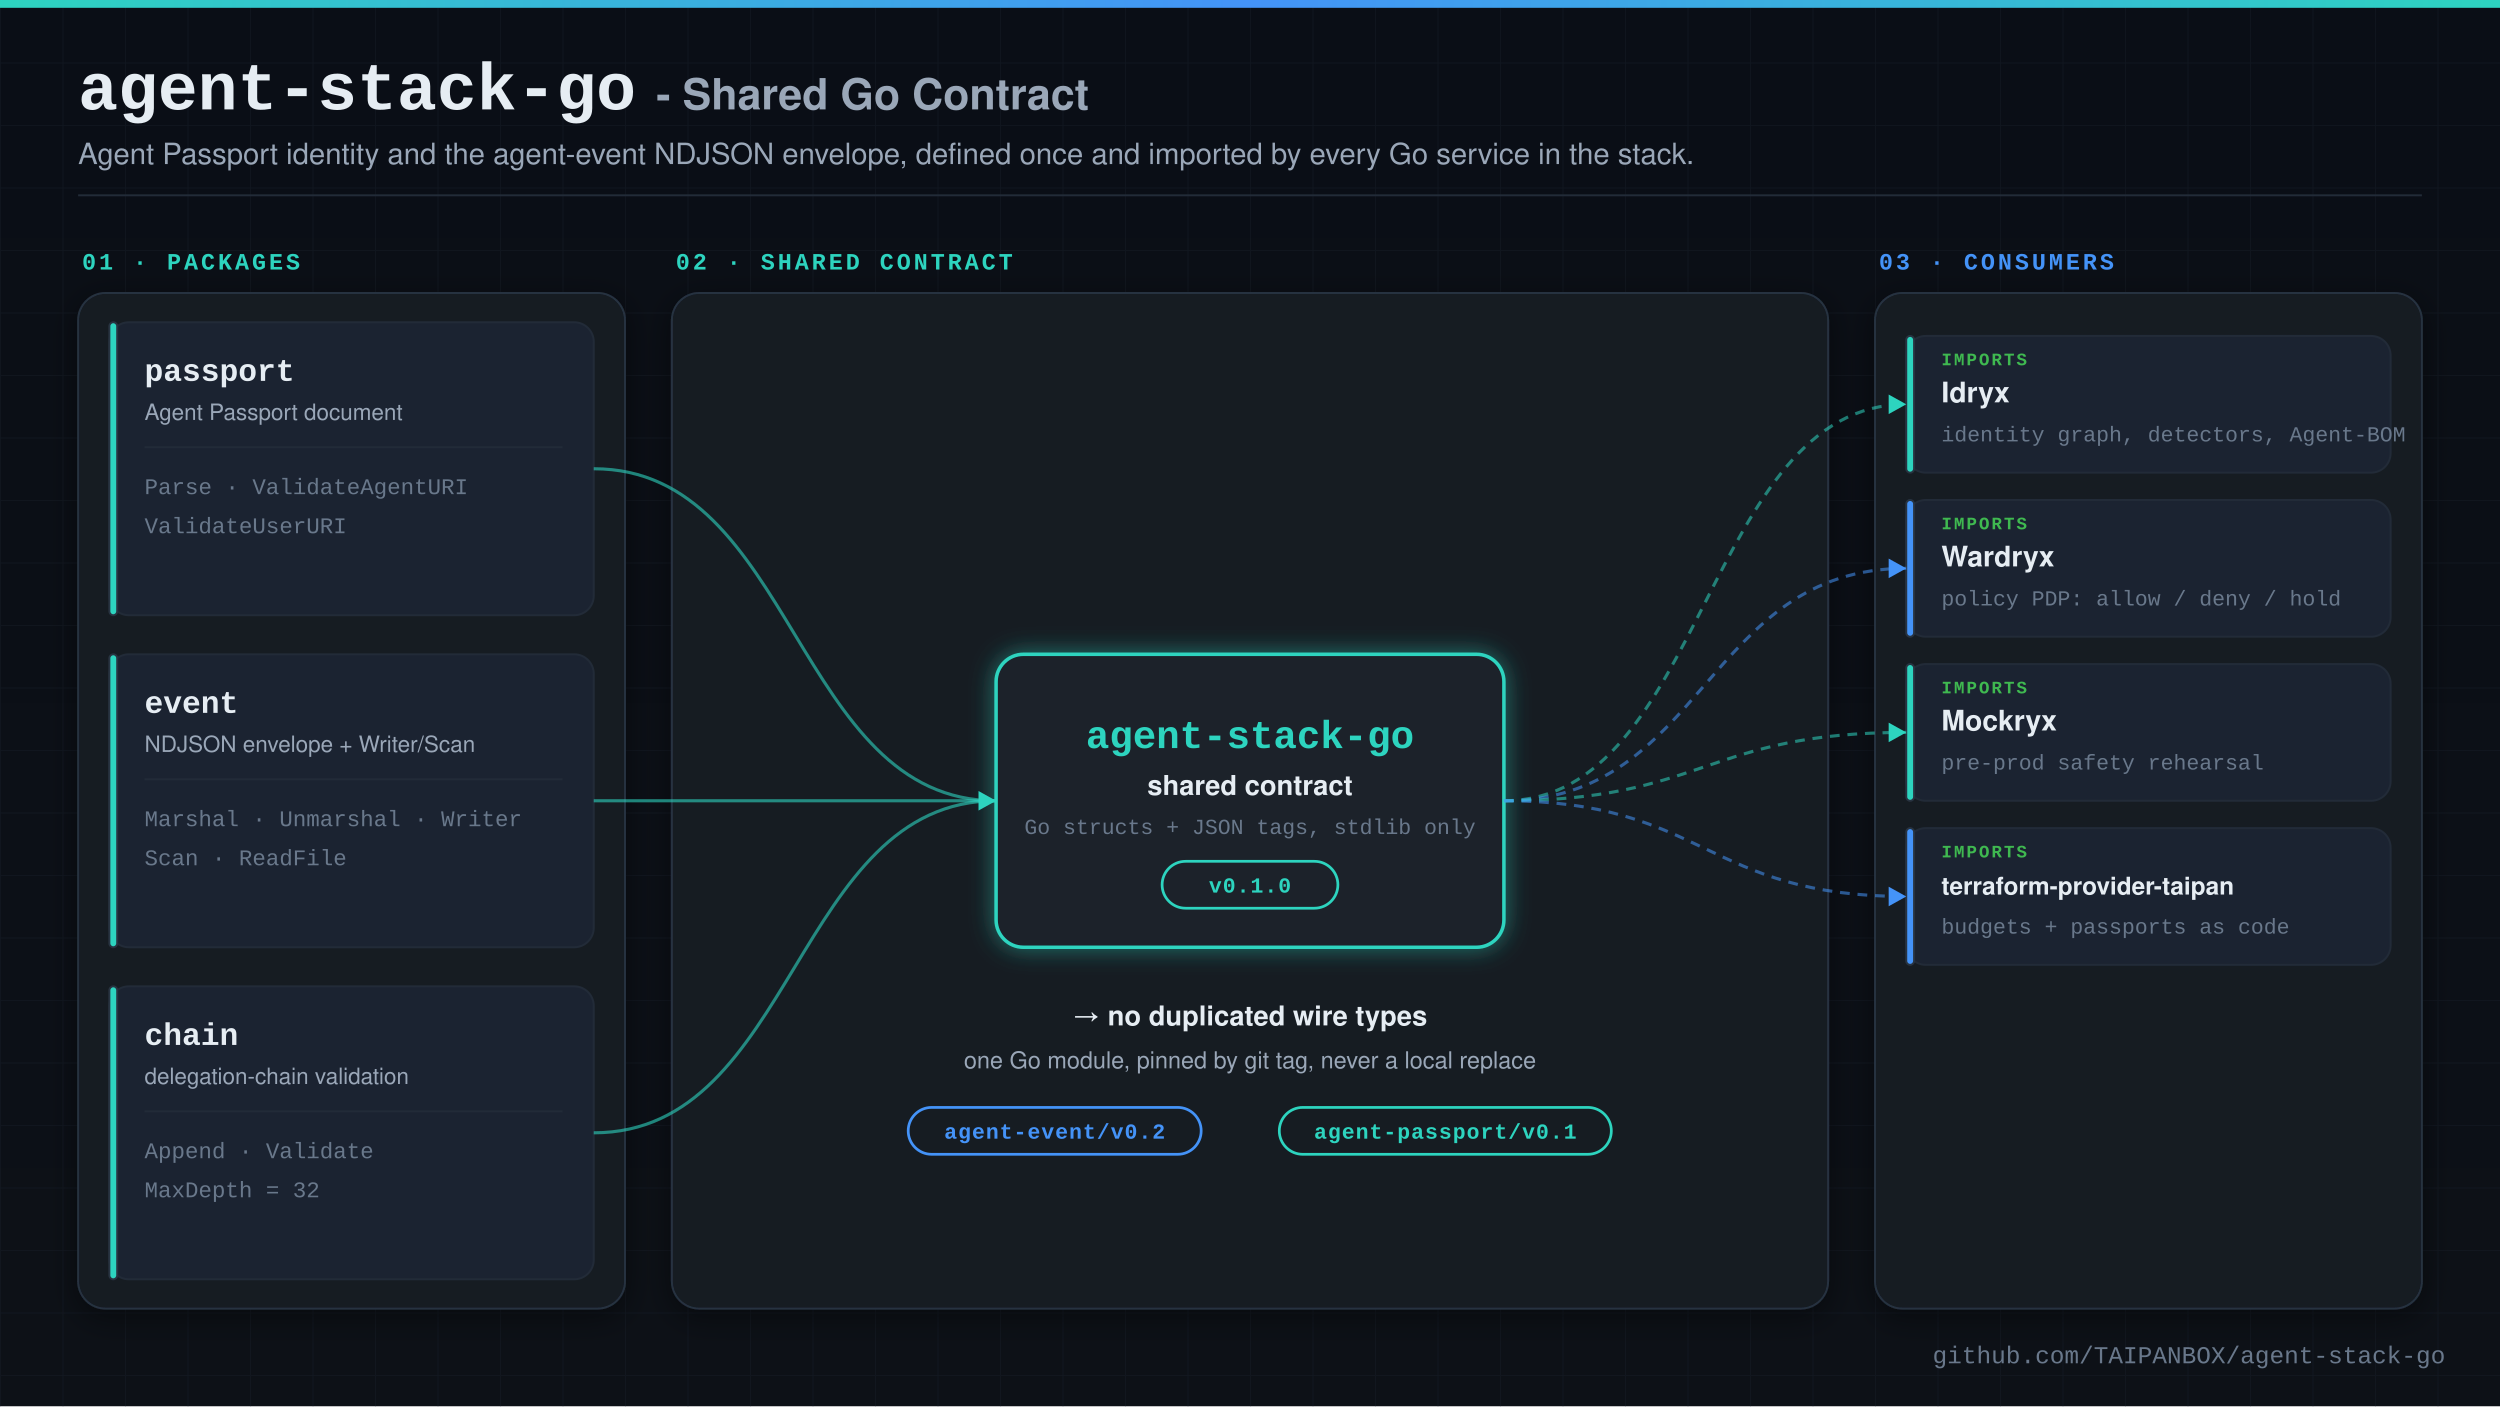
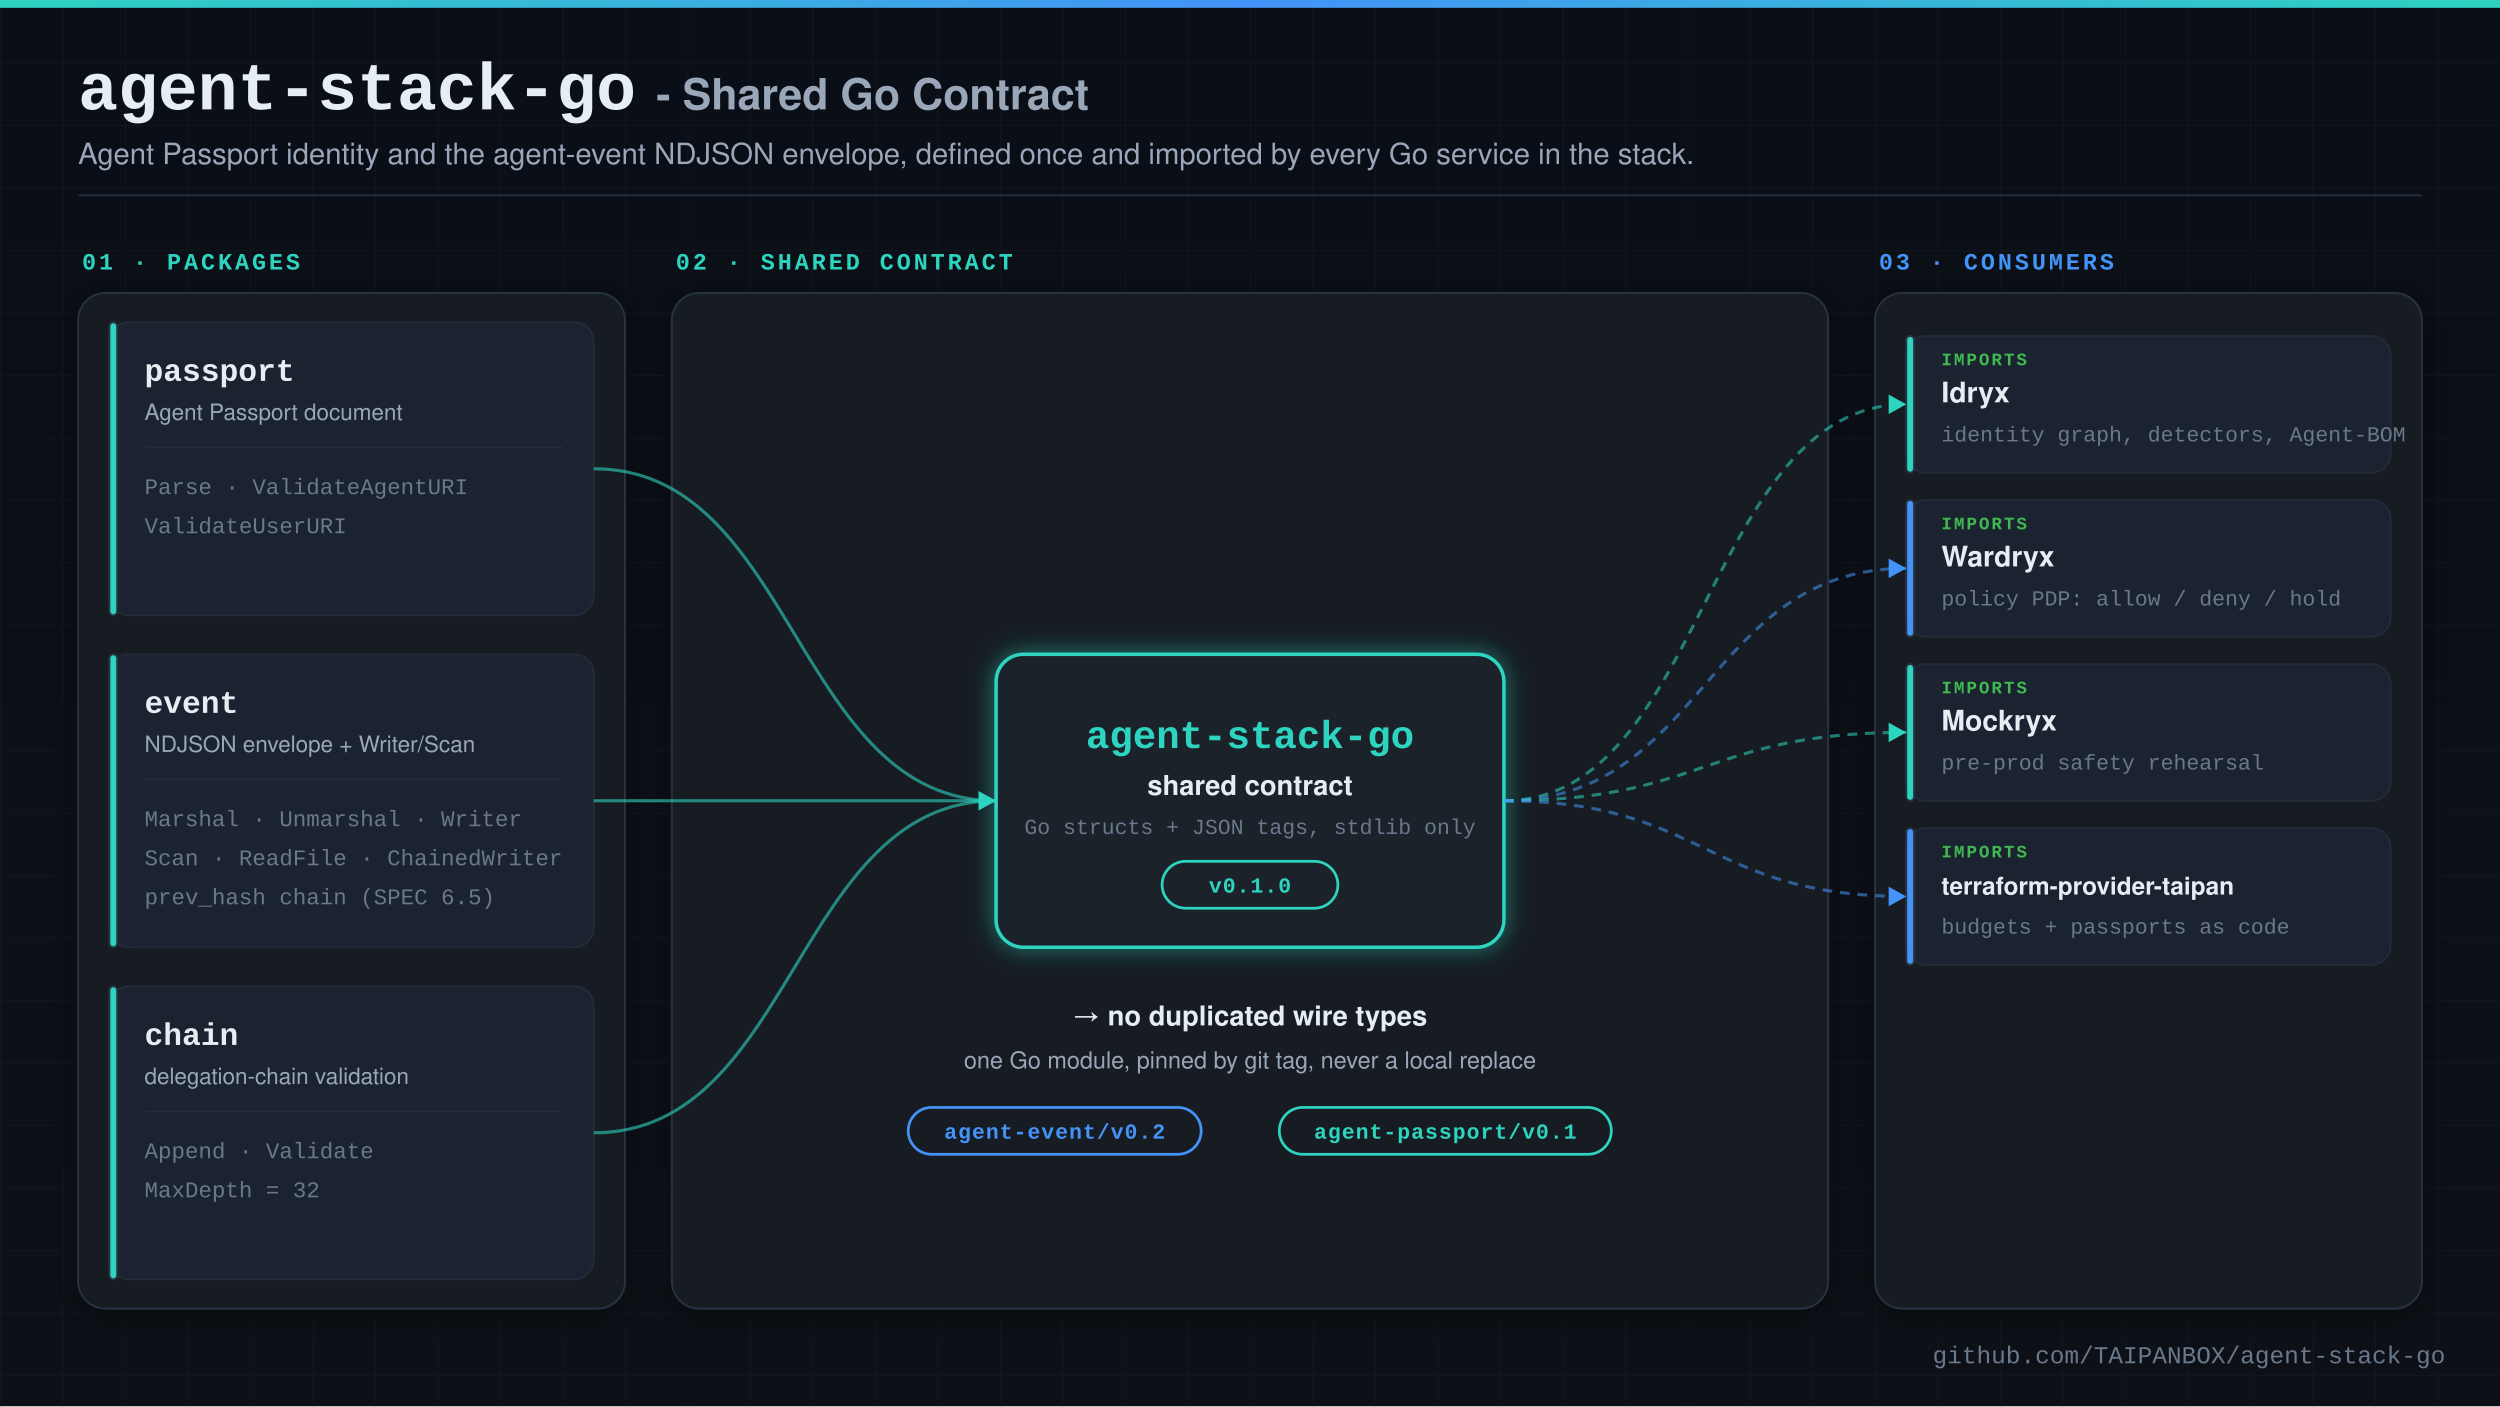
<svg xmlns="http://www.w3.org/2000/svg" width="1280" height="720" viewBox="0 0 1280 720" font-family="'Segoe UI', system-ui, -apple-system, Helvetica, Arial, sans-serif">
  <defs>
    <linearGradient id="bg" x1="0" y1="0" x2="0" y2="1">
      <stop offset="0" stop-color="#0a0e16" />
      <stop offset="1" stop-color="#0d1117" />
    </linearGradient>
    <linearGradient id="accent" x1="0" y1="0" x2="1" y2="0">
      <stop offset="0" stop-color="#2dd4bf" />
      <stop offset="0.5" stop-color="#4493f8" />
      <stop offset="1" stop-color="#2dd4bf" />
    </linearGradient>
    <pattern id="grid" width="32" height="32" patternUnits="userSpaceOnUse">
      <path d="M 32 0 L 0 0 0 32" fill="none" stroke="#161d27" stroke-width="1" />
    </pattern>
    <filter id="soft" x="-20%" y="-20%" width="140%" height="140%">
      <feDropShadow dx="0" dy="4" stdDeviation="8" flood-color="#000000" flood-opacity="0.45" />
    </filter>
    <filter id="glow" x="-60%" y="-60%" width="220%" height="220%">
      <feDropShadow dx="0" dy="0" stdDeviation="6" flood-color="#2dd4bf" flood-opacity="0.5" />
    </filter>
  </defs>
  <rect x="0" y="0" width="1280" height="720" rx="0" ry="0" fill="url(#bg)" />
  <rect x="0" y="0" width="1280" height="720" rx="0" ry="0" fill="url(#grid)" opacity="0.5" />
  <rect x="0" y="0" width="1280" height="4" rx="0" ry="0" fill="url(#accent)" />
  <text x="1252" y="698" font-size="12.5" fill="#69788b" font-family="'SF Mono','JetBrains Mono','Fira Code',Menlo,Consolas,'Liberation Mono',monospace" font-weight="400" text-anchor="end">github.com/TAIPANBOX/agent-stack-go</text>
  <text x="40" y="84" font-size="15" fill="#9aa7b8" font-family="'Segoe UI', system-ui, -apple-system, Helvetica, Arial, sans-serif" font-weight="400" text-anchor="start">Agent Passport identity and the agent-event NDJSON envelope, defined once and imported by every Go service in the stack.</text>
  <line x1="40" y1="100" x2="1240" y2="100" stroke="#222b38" stroke-width="1" />
  <text x="40" y="56" font-size="34" fill="#e6edf3" font-family="'SF Mono','JetBrains Mono','Fira Code',Menlo,Consolas,'Liberation Mono',monospace" font-weight="700" text-anchor="start">agent-stack-go</text>
  <text x="336" y="56" font-size="22" fill="#9aa7b8" font-family="'Segoe UI', system-ui, -apple-system, Helvetica, Arial, sans-serif" font-weight="600" text-anchor="start">- Shared Go Contract</text>
  <text x="42" y="138" font-size="12" fill="#2dd4bf" font-family="'SF Mono','JetBrains Mono','Fira Code',Menlo,Consolas,'Liberation Mono',monospace" font-weight="700" text-anchor="start" letter-spacing="1.5">01 · PACKAGES</text>
  <text x="346" y="138" font-size="12" fill="#2dd4bf" font-family="'SF Mono','JetBrains Mono','Fira Code',Menlo,Consolas,'Liberation Mono',monospace" font-weight="700" text-anchor="start" letter-spacing="1.5">02 · SHARED CONTRACT</text>
  <text x="962" y="138" font-size="12" fill="#4493f8" font-family="'SF Mono','JetBrains Mono','Fira Code',Menlo,Consolas,'Liberation Mono',monospace" font-weight="700" text-anchor="start" letter-spacing="1.5">03 · CONSUMERS</text>
  <rect x="40" y="150" width="280" height="520" rx="14" ry="14" fill="#141a23" stroke="#283341" stroke-width="1" filter="url(#soft)" />
  <rect x="344" y="150" width="592" height="520" rx="14" ry="14" fill="#141a23" stroke="#283341" stroke-width="1" filter="url(#soft)" />
  <rect x="960" y="150" width="280" height="520" rx="14" ry="14" fill="#141a23" stroke="#283341" stroke-width="1" filter="url(#soft)" />
  <rect x="56" y="165" width="248" height="150" rx="10" ry="10" fill="#1b2331" stroke="#222b38" stroke-width="1" />
  <rect x="56" y="165" width="4" height="150" rx="2" ry="2" fill="#2dd4bf" stroke="#283341" stroke-width="1" />
  <text x="74" y="195" font-size="16" fill="#e6edf3" font-family="'SF Mono','JetBrains Mono','Fira Code',Menlo,Consolas,'Liberation Mono',monospace" font-weight="700" text-anchor="start">passport</text>
  <text x="74" y="215" font-size="11.5" fill="#9aa7b8" font-family="'Segoe UI', system-ui, -apple-system, Helvetica, Arial, sans-serif" font-weight="400" text-anchor="start">Agent Passport document</text>
  <line x1="74" y1="229" x2="288" y2="229" stroke="#222b38" stroke-width="1" />
  <text x="74" y="253" font-size="11.5" fill="#69788b" font-family="'SF Mono','JetBrains Mono','Fira Code',Menlo,Consolas,'Liberation Mono',monospace" font-weight="400" text-anchor="start">Parse · ValidateAgentURI</text>
  <text x="74" y="273" font-size="11.5" fill="#69788b" font-family="'SF Mono','JetBrains Mono','Fira Code',Menlo,Consolas,'Liberation Mono',monospace" font-weight="400" text-anchor="start">ValidateUserURI</text>
  <rect x="56" y="335" width="248" height="150" rx="10" ry="10" fill="#1b2331" stroke="#222b38" stroke-width="1" />
  <rect x="56" y="335" width="4" height="150" rx="2" ry="2" fill="#2dd4bf" stroke="#283341" stroke-width="1" />
  <text x="74" y="365" font-size="16" fill="#e6edf3" font-family="'SF Mono','JetBrains Mono','Fira Code',Menlo,Consolas,'Liberation Mono',monospace" font-weight="700" text-anchor="start">event</text>
  <text x="74" y="385" font-size="11.5" fill="#9aa7b8" font-family="'Segoe UI', system-ui, -apple-system, Helvetica, Arial, sans-serif" font-weight="400" text-anchor="start">NDJSON envelope + Writer/Scan</text>
  <line x1="74" y1="399" x2="288" y2="399" stroke="#222b38" stroke-width="1" />
  <text x="74" y="423" font-size="11.5" fill="#69788b" font-family="'SF Mono','JetBrains Mono','Fira Code',Menlo,Consolas,'Liberation Mono',monospace" font-weight="400" text-anchor="start">Marshal · Unmarshal · Writer</text>
-   <text x="74" y="443" font-size="11.5" fill="#69788b" font-family="'SF Mono','JetBrains Mono','Fira Code',Menlo,Consolas,'Liberation Mono',monospace" font-weight="400" text-anchor="start">Scan · ReadFile</text>
+   <text x="74" y="443" font-size="11.5" fill="#69788b" font-family="'SF Mono','JetBrains Mono','Fira Code',Menlo,Consolas,'Liberation Mono',monospace" font-weight="400" text-anchor="start">Scan · ReadFile · ChainedWriter</text>
+   <text x="74" y="463" font-size="11.5" fill="#69788b" font-family="'SF Mono','JetBrains Mono','Fira Code',Menlo,Consolas,'Liberation Mono',monospace" font-weight="400" text-anchor="start">prev_hash chain (SPEC 6.5)</text>
  <rect x="56" y="505" width="248" height="150" rx="10" ry="10" fill="#1b2331" stroke="#222b38" stroke-width="1" />
  <rect x="56" y="505" width="4" height="150" rx="2" ry="2" fill="#2dd4bf" stroke="#283341" stroke-width="1" />
  <text x="74" y="535" font-size="16" fill="#e6edf3" font-family="'SF Mono','JetBrains Mono','Fira Code',Menlo,Consolas,'Liberation Mono',monospace" font-weight="700" text-anchor="start">chain</text>
  <text x="74" y="555" font-size="11.5" fill="#9aa7b8" font-family="'Segoe UI', system-ui, -apple-system, Helvetica, Arial, sans-serif" font-weight="400" text-anchor="start">delegation-chain validation</text>
  <line x1="74" y1="569" x2="288" y2="569" stroke="#222b38" stroke-width="1" />
  <text x="74" y="593" font-size="11.5" fill="#69788b" font-family="'SF Mono','JetBrains Mono','Fira Code',Menlo,Consolas,'Liberation Mono',monospace" font-weight="400" text-anchor="start">Append · Validate</text>
  <text x="74" y="613" font-size="11.5" fill="#69788b" font-family="'SF Mono','JetBrains Mono','Fira Code',Menlo,Consolas,'Liberation Mono',monospace" font-weight="400" text-anchor="start">MaxDepth = 32</text>
  <rect x="510" y="335" width="260" height="150" rx="14" ry="14" fill="#1a212c" stroke="#2dd4bf" stroke-width="1.8" filter="url(#glow)" />
  <text x="640.0" y="383" font-size="20" fill="#2dd4bf" font-family="'SF Mono','JetBrains Mono','Fira Code',Menlo,Consolas,'Liberation Mono',monospace" font-weight="700" text-anchor="middle">agent-stack-go</text>
  <text x="640.0" y="407" font-size="14" fill="#e6edf3" font-family="'Segoe UI', system-ui, -apple-system, Helvetica, Arial, sans-serif" font-weight="600" text-anchor="middle">shared contract</text>
  <text x="640.0" y="427" font-size="11" fill="#69788b" font-family="'SF Mono','JetBrains Mono','Fira Code',Menlo,Consolas,'Liberation Mono',monospace" font-weight="400" text-anchor="middle">Go structs + JSON tags, stdlib only</text>
  <rect x="595.0" y="441" width="90" height="24" rx="12" ry="12" fill="none" stroke="#2dd4bf" stroke-width="1.4" />
  <text x="640.0" y="457" font-size="11" fill="#2dd4bf" font-family="'SF Mono','JetBrains Mono','Fira Code',Menlo,Consolas,'Liberation Mono',monospace" font-weight="700" text-anchor="middle" letter-spacing="0.5">v0.1.0</text>
  <path d="M 304 240.0 C 407.0 240.0, 407.0 410.0, 510 410.0" fill="none" stroke="#2dd4bf" stroke-width="1.6" opacity="0.6" />
  <path d="M 304 410.0 C 407.0 410.0, 407.0 410.0, 510 410.0" fill="none" stroke="#2dd4bf" stroke-width="1.6" opacity="0.6" />
  <path d="M 304 580.0 C 407.0 580.0, 407.0 410.0, 510 410.0" fill="none" stroke="#2dd4bf" stroke-width="1.6" opacity="0.6" />
  <path d="M 510 410.0 l -9 -5 l 0 10 z" fill="#2dd4bf" />
  <text x="640.0" y="525" font-size="14" fill="#e6edf3" font-family="'Segoe UI', system-ui, -apple-system, Helvetica, Arial, sans-serif" font-weight="700" text-anchor="middle">→ no duplicated wire types</text>
  <text x="640.0" y="547" font-size="12" fill="#9aa7b8" font-family="'Segoe UI', system-ui, -apple-system, Helvetica, Arial, sans-serif" font-weight="400" text-anchor="middle">one Go module, pinned by git tag, never a local replace</text>
  <rect x="465.0" y="567" width="150" height="24" rx="12" ry="12" fill="none" stroke="#4493f8" stroke-width="1.4" />
  <text x="540.0" y="583" font-size="11" fill="#4493f8" font-family="'SF Mono','JetBrains Mono','Fira Code',Menlo,Consolas,'Liberation Mono',monospace" font-weight="700" text-anchor="middle" letter-spacing="0.5">agent-event/v0.2</text>
  <rect x="655.0" y="567" width="170" height="24" rx="12" ry="12" fill="none" stroke="#2dd4bf" stroke-width="1.4" />
  <text x="740.0" y="583" font-size="11" fill="#2dd4bf" font-family="'SF Mono','JetBrains Mono','Fira Code',Menlo,Consolas,'Liberation Mono',monospace" font-weight="700" text-anchor="middle" letter-spacing="0.5">agent-passport/v0.1</text>
  <rect x="976" y="172" width="248" height="70" rx="10" ry="10" fill="#1b2331" stroke="#222b38" stroke-width="1" />
  <rect x="976" y="172" width="4" height="70" rx="2" ry="2" fill="#2dd4bf" stroke="#283341" stroke-width="1" />
  <text x="994" y="187" font-size="9" fill="#3fb950" font-family="'SF Mono','JetBrains Mono','Fira Code',Menlo,Consolas,'Liberation Mono',monospace" font-weight="700" text-anchor="start" letter-spacing="1">IMPORTS</text>
  <text x="994" y="206" font-size="14.5" fill="#e6edf3" font-family="'Segoe UI', system-ui, -apple-system, Helvetica, Arial, sans-serif" font-weight="600" text-anchor="start">Idryx</text>
  <text x="994" y="226" font-size="11" fill="#69788b" font-family="'SF Mono','JetBrains Mono','Fira Code',Menlo,Consolas,'Liberation Mono',monospace" font-weight="400" text-anchor="start">identity graph, detectors, Agent-BOM</text>
  <rect x="976" y="256" width="248" height="70" rx="10" ry="10" fill="#1b2331" stroke="#222b38" stroke-width="1" />
  <rect x="976" y="256" width="4" height="70" rx="2" ry="2" fill="#4493f8" stroke="#283341" stroke-width="1" />
  <text x="994" y="271" font-size="9" fill="#3fb950" font-family="'SF Mono','JetBrains Mono','Fira Code',Menlo,Consolas,'Liberation Mono',monospace" font-weight="700" text-anchor="start" letter-spacing="1">IMPORTS</text>
  <text x="994" y="290" font-size="14.5" fill="#e6edf3" font-family="'Segoe UI', system-ui, -apple-system, Helvetica, Arial, sans-serif" font-weight="600" text-anchor="start">Wardryx</text>
  <text x="994" y="310" font-size="11" fill="#69788b" font-family="'SF Mono','JetBrains Mono','Fira Code',Menlo,Consolas,'Liberation Mono',monospace" font-weight="400" text-anchor="start">policy PDP: allow / deny / hold</text>
  <rect x="976" y="340" width="248" height="70" rx="10" ry="10" fill="#1b2331" stroke="#222b38" stroke-width="1" />
  <rect x="976" y="340" width="4" height="70" rx="2" ry="2" fill="#2dd4bf" stroke="#283341" stroke-width="1" />
  <text x="994" y="355" font-size="9" fill="#3fb950" font-family="'SF Mono','JetBrains Mono','Fira Code',Menlo,Consolas,'Liberation Mono',monospace" font-weight="700" text-anchor="start" letter-spacing="1">IMPORTS</text>
  <text x="994" y="374" font-size="14.5" fill="#e6edf3" font-family="'Segoe UI', system-ui, -apple-system, Helvetica, Arial, sans-serif" font-weight="600" text-anchor="start">Mockryx</text>
  <text x="994" y="394" font-size="11" fill="#69788b" font-family="'SF Mono','JetBrains Mono','Fira Code',Menlo,Consolas,'Liberation Mono',monospace" font-weight="400" text-anchor="start">pre-prod safety rehearsal</text>
  <rect x="976" y="424" width="248" height="70" rx="10" ry="10" fill="#1b2331" stroke="#222b38" stroke-width="1" />
  <rect x="976" y="424" width="4" height="70" rx="2" ry="2" fill="#4493f8" stroke="#283341" stroke-width="1" />
  <text x="994" y="439" font-size="9" fill="#3fb950" font-family="'SF Mono','JetBrains Mono','Fira Code',Menlo,Consolas,'Liberation Mono',monospace" font-weight="700" text-anchor="start" letter-spacing="1">IMPORTS</text>
  <text x="994" y="458" font-size="12.5" fill="#e6edf3" font-family="'Segoe UI', system-ui, -apple-system, Helvetica, Arial, sans-serif" font-weight="600" text-anchor="start">terraform-provider-taipan</text>
  <text x="994" y="478" font-size="11" fill="#69788b" font-family="'SF Mono','JetBrains Mono','Fira Code',Menlo,Consolas,'Liberation Mono',monospace" font-weight="400" text-anchor="start">budgets + passports as code</text>
  <path d="M 770 410.0 C 873.0 410.0, 873.0 207.0, 976 207.0" fill="none" stroke="#2dd4bf" stroke-width="1.6" opacity="0.55" stroke-dasharray="5,4" />
  <path d="M 976 207.0 l -9 -5 l 0 10 z" fill="#2dd4bf" />
  <path d="M 770 410.0 C 873.0 410.0, 873.0 291.0, 976 291.0" fill="none" stroke="#4493f8" stroke-width="1.6" opacity="0.55" stroke-dasharray="5,4" />
  <path d="M 976 291.0 l -9 -5 l 0 10 z" fill="#4493f8" />
  <path d="M 770 410.0 C 873.0 410.0, 873.0 375.0, 976 375.0" fill="none" stroke="#2dd4bf" stroke-width="1.6" opacity="0.55" stroke-dasharray="5,4" />
  <path d="M 976 375.0 l -9 -5 l 0 10 z" fill="#2dd4bf" />
  <path d="M 770 410.0 C 873.0 410.0, 873.0 459.0, 976 459.0" fill="none" stroke="#4493f8" stroke-width="1.6" opacity="0.55" stroke-dasharray="5,4" />
  <path d="M 976 459.0 l -9 -5 l 0 10 z" fill="#4493f8" />
</svg>
